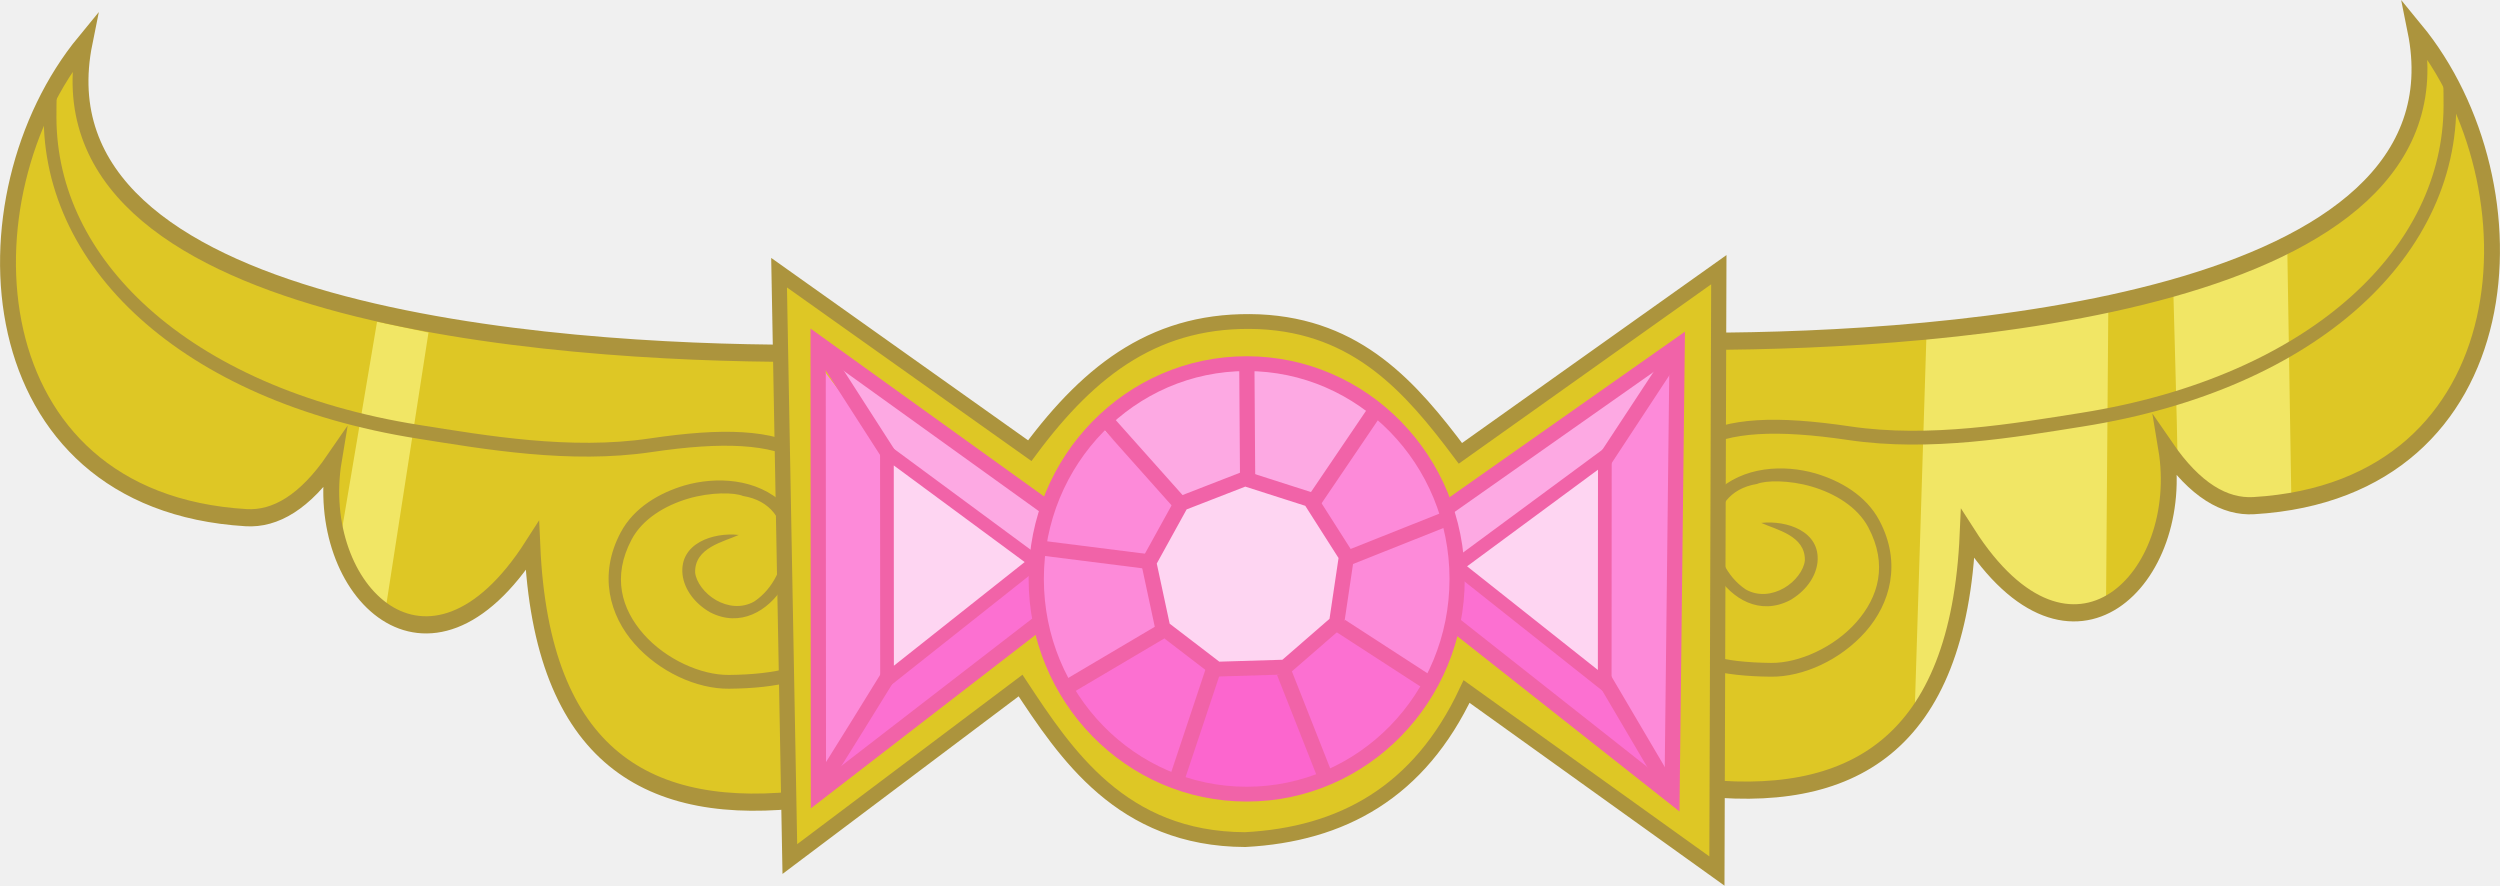
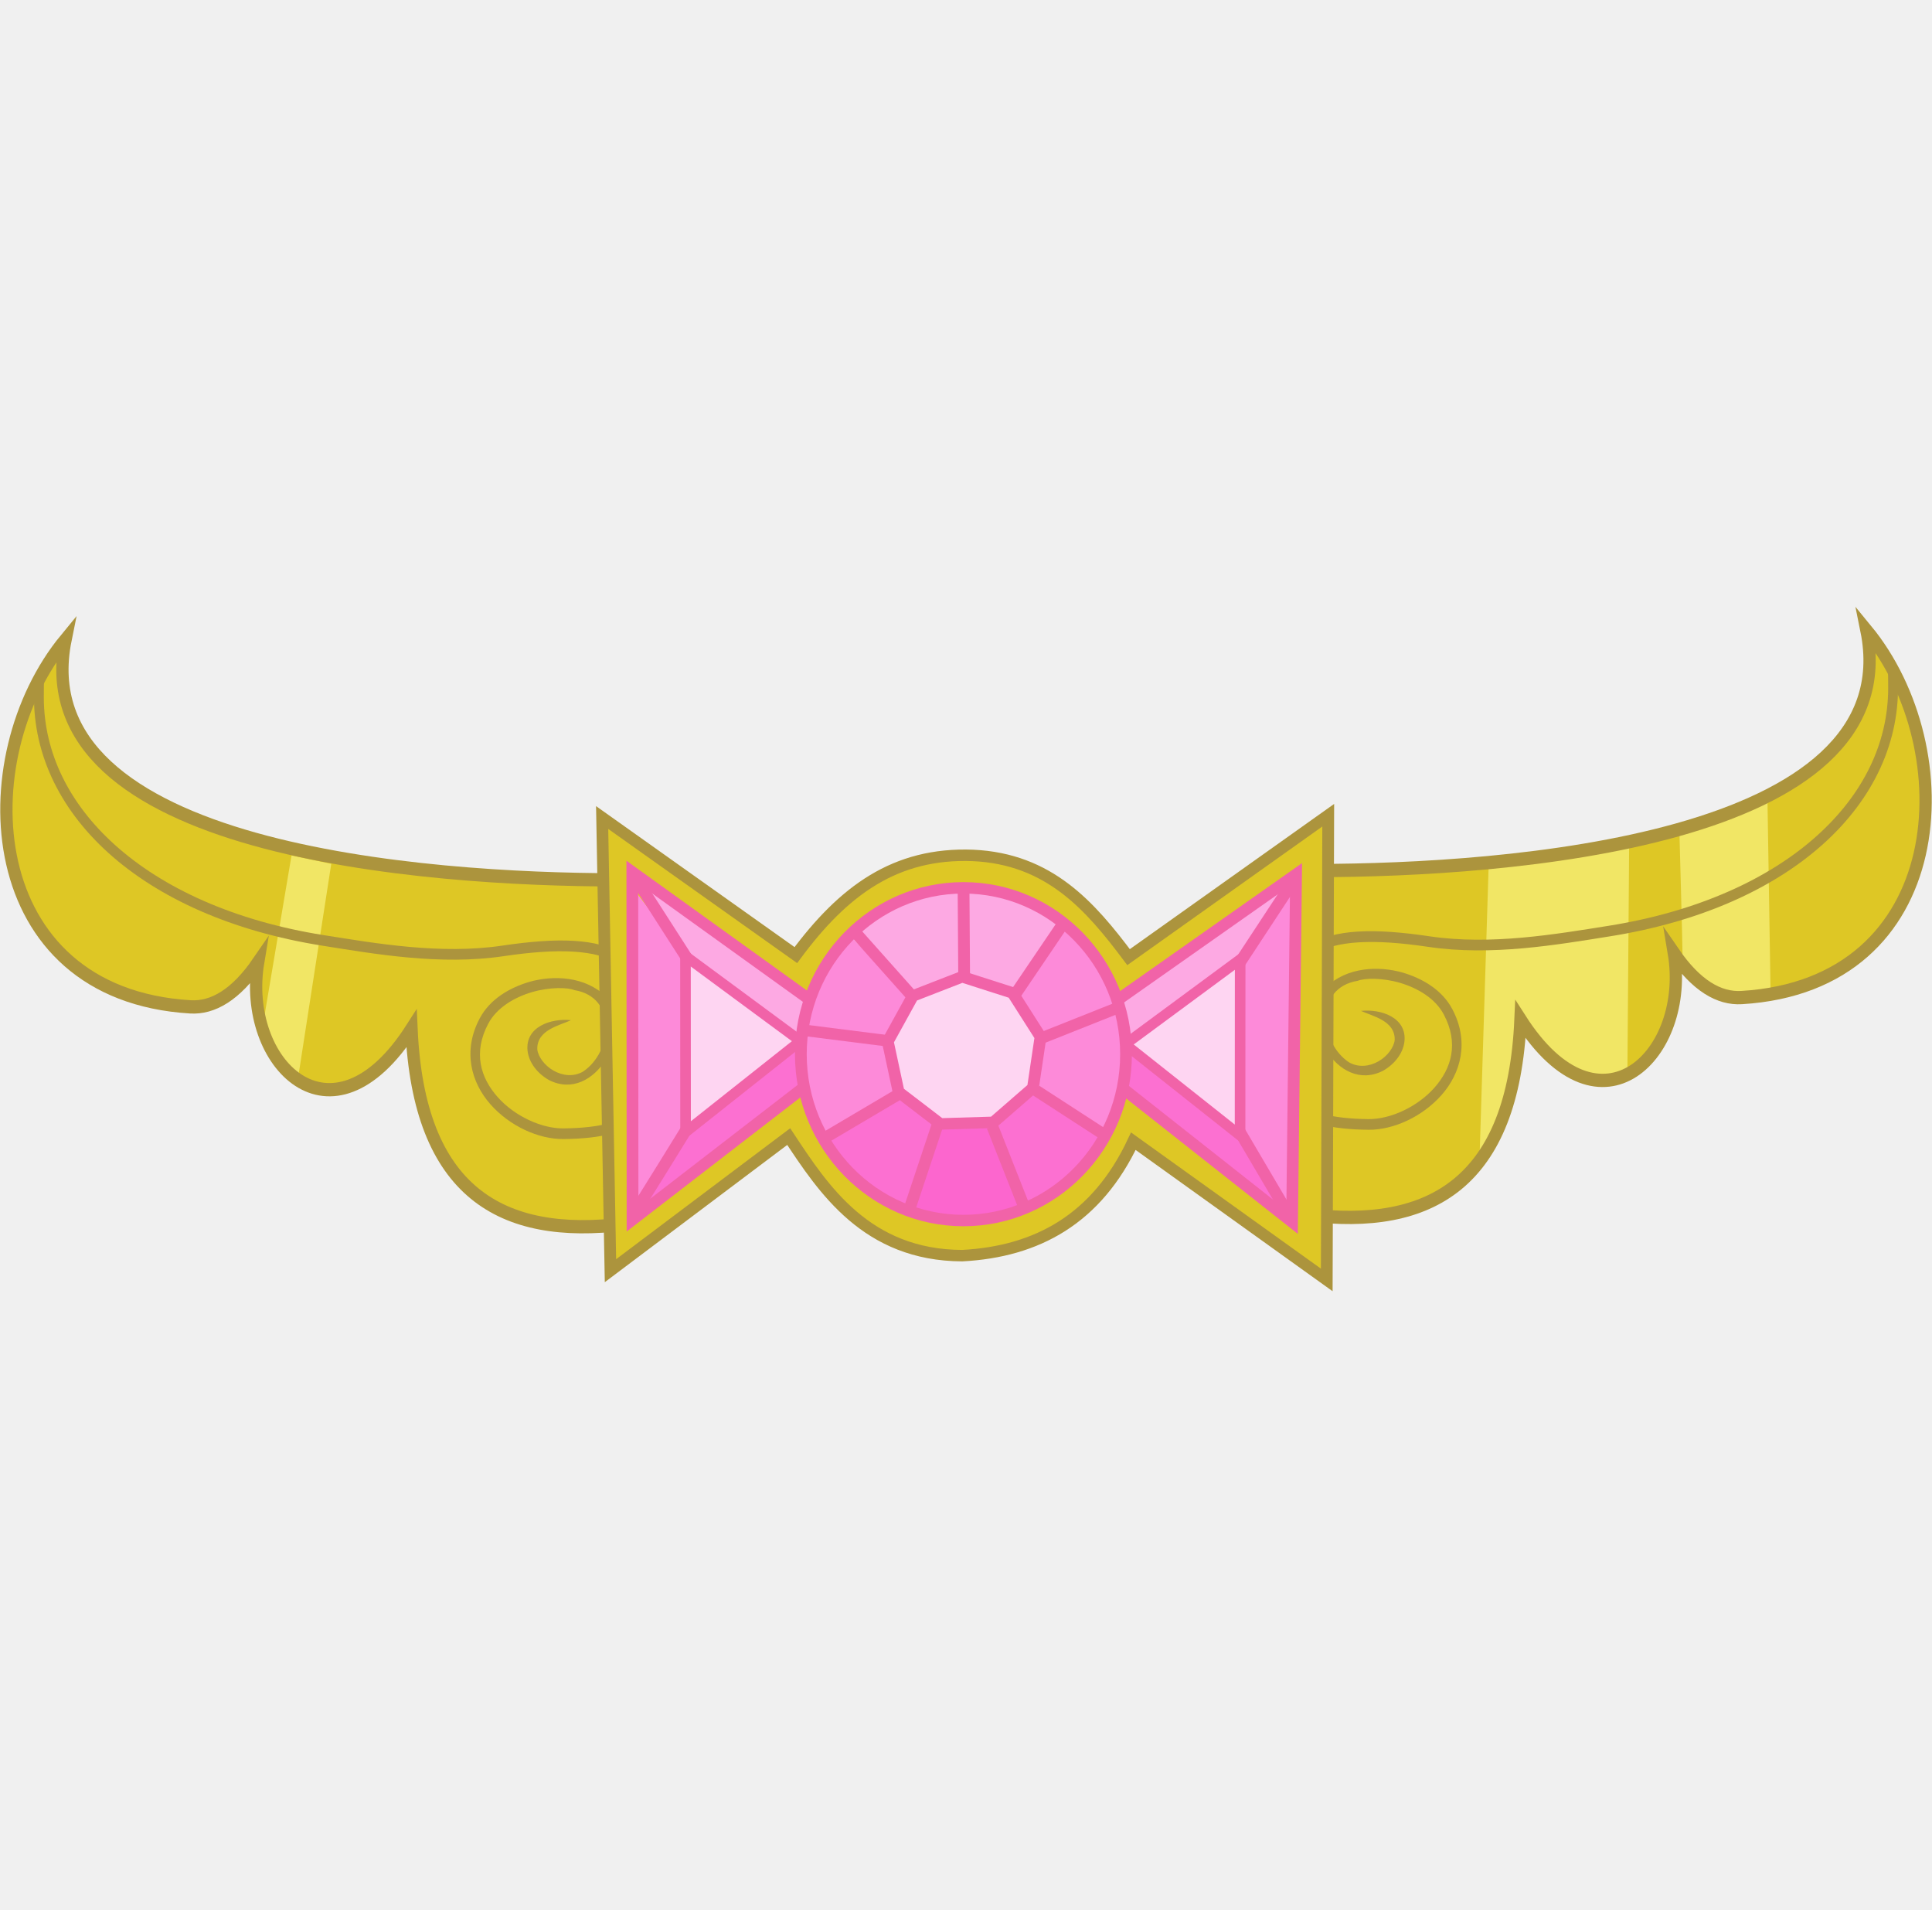
- <svg xmlns="http://www.w3.org/2000/svg" width="401.616" height="142.275" id="svg4081" version="1.1">
+ <svg xmlns="http://www.w3.org/2000/svg" width="401.703" height="396.943" id="svg4081" version="1.1">
  <defs id="defs4083" />
-   <g id="layer1" transform="translate(-174.1918,-460.0312)">
+   <g id="layer1" transform="translate(-174.1487,-333.8907)">
    <g style="display:inline" id="g5286" transform="matrix(0.2445977,0,0,0.2378895,-2431.84,420.4326)">
      <path transform="matrix(0.8431273,0,0,0.7502464,11130.183,-2.090561)" d="m 276.782,730.123 -147.852,83.342 1.75,-169.715 z" id="path3848" style="fill:#b035da;fill-opacity:1;stroke:#b035da;stroke-width:15;stroke-miterlimit:4;stroke-opacity:1;stroke-dasharray:none" />
      <g transform="matrix(0.6381764,0,0,0.7093375,11761.275,-491.6669)" id="g3605-4" style="display:inline">
        <path style="color:#000000;fill:#dec725;fill-opacity:1;stroke:none;stroke-width:9;marker:none;visibility:visible;display:inline;overflow:visible;enable-background:accumulate" d="m -1654.548,986.278 c -107.195,97.954 -134.475,422.269 193.831,435.064 l 68.526,-41.655 c 1.53,54.166 -19.361,107.599 87.227,142.845 36.145,5.227 80.197,-14.885 116.342,-63.206 53.137,322.248 312.187,221.695 296.263,222.689 -3.453,-56.121 0.328,-98.599 12.437,-159.63 -33.077,-15.487 8.506,-66.495 -9.701,-125.499 31.223,-69.052 3.138,-21.191 47.459,-132.581 -400.564,-0.161 -828.008,-42.483 -812.383,-278.027 z" id="path3052-17-5" />
        <path style="color:#000000;fill:#f1e665;fill-opacity:1;stroke:none;stroke-width:9;marker:none;visibility:visible;display:inline;overflow:visible;enable-background:accumulate" d="m -1383.103,1434.821 36.626,-200.657 52.947,10.258 -44.652,266.426 c -24.891,-19.613 -42.696,-15.595 -44.921,-76.027 z" id="path3078-4-5" />
        <path style="font-size:medium;font-style:normal;font-variant:normal;font-weight:normal;font-stretch:normal;text-indent:0;text-align:start;text-decoration:none;line-height:normal;letter-spacing:normal;word-spacing:normal;text-transform:none;direction:ltr;block-progression:tb;writing-mode:lr-tb;text-anchor:start;baseline-shift:baseline;color:#000000;fill:#ac943d;fill-opacity:1;stroke:none;stroke-width:13.121;marker:none;visibility:visible;display:inline;overflow:visible;enable-background:accumulate;font-family:Sans;-inkscape-font-specification:Sans" d="m -1689.246,1028.134 c -3.809,76.313 32.143,147.238 98.906,202.906 66.763,55.669 164.274,96.508 284.938,114.219 69.649,10.223 157.165,24.492 241.375,12.938 74.094,-10.167 122.873,-7.795 152.937,9.062 30.064,16.857 43.948,48.35 47.969,102.281 2.725,36.553 -3.555,60.561 -21.562,76.312 -18.008,15.751 -49.711,24.052 -99.625,24.5 -28.769,0.258 -64.995,-14.904 -87.75,-38.75 -22.755,-23.846 -32.79,-54.718 -12.312,-90.344 11.195,-19.477 34.413,-32.258 58,-38.719 23.587,-6.46 47.844,-5.98 56.5,-2.562 57.777,8.601 50.984,76.336 11.562,100.469 -12.879,6.708 -27.342,4.962 -39.25,-1.312 -11.908,-6.274 -20.407,-17.154 -21.531,-26.125 -0.843,-23.983 29.525,-29.392 44.89,-35.956 -26.346,-2.643 -61.17,7.972 -57.89,37.581 1.885,15.041 13.452,28.215 28.406,36.094 61.434,29.284 115.26,-61.804 76.625,-102.439 -28.443,-25.685 -71.053,-26.82 -102.781,-18.405 -25.665,7.029 -52.12,20.859 -65.906,44.844 -23.152,40.279 -11.326,79.169 14.219,105.938 25.544,26.768 64.042,43.111 97.344,42.812 51.278,-0.46 86.203,-8.575 108.125,-27.75 21.922,-19.175 28.873,-48.614 26,-87.156 -4.164,-55.862 -19.843,-93.296 -54.594,-112.781 -34.751,-19.485 -86.064,-20.898 -161.156,-10.594 -81.542,11.189 -167.879,-2.66 -237.688,-12.906 -118.797,-17.437 -214.083,-57.684 -278.438,-111.344 -61.002,-50.864 -94.235,-113.419 -94.478,-180.974 -0.013,-3.713 0.073,-19.64 0.26,-23.382 z" id="path3825-7-9-1" />
        <path id="path3054-1-4-7" d="m -838.544,1261.036 c -22.225,2.021 -43.423,3.176 -77.23,3.127 -248.123,-0.365 -788.824,-34.856 -731.657,-296.134 -130.679,146.873 -114.248,437.01 166.239,452.606 30.025,1.669 60.519,-14.784 90.283,-54.899 -22.277,123.655 97.335,236.492 204.267,81.881 9.545,201.215 119.511,259.559 283.915,240.454 9.685,-1.125 49.129,-13.302 59.183,-14.952" style="color:#000000;fill:none;stroke:#ac943d;stroke-width:16.349;stroke-linecap:butt;stroke-linejoin:miter;stroke-miterlimit:10;stroke-opacity:1;stroke-dasharray:none;stroke-dashoffset:0;marker:none;visibility:visible;display:inline;overflow:visible;enable-background:accumulate" />
      </g>
      <g transform="translate(10985.508,-260.3296)" id="g4359-1">
        <path id="path3052-17-9-1" d="m -1654.548,986.278 c -107.195,97.954 -134.475,422.269 193.831,435.064 l 68.526,-41.655 c 1.53,54.166 -19.361,107.599 87.227,142.845 36.145,5.227 80.197,-14.885 116.342,-63.206 53.137,322.248 312.187,221.695 296.263,222.689 24.579,-52.969 0.572,-98.572 12.437,-159.63 -33.077,-15.487 8.506,-66.495 -9.701,-125.499 31.223,-69.052 3.138,-21.191 47.459,-132.581 -400.564,-0.161 -828.008,-42.483 -812.383,-278.027 z" style="color:#000000;fill:#dec725;fill-opacity:1;stroke:none;stroke-width:9;marker:none;visibility:visible;display:inline;overflow:visible;enable-background:accumulate" transform="matrix(-0.6381764,0,0,0.7093375,203.8823,-239.4577)" />
        <path style="color:#000000;fill:#f1e665;fill-opacity:1;stroke:none;stroke-width:10;marker:none;visibility:visible;display:inline;overflow:visible;enable-background:accumulate" d="m 1098.955,733.194 c 0,-9.974 -2.72,-110.168 -2.72,-110.168 l 74.851,-29.171 2.675,170.167 c -17.379,3.742 -34.758,-0.965 -52.137,-2.72 z" id="path4290-5" />
        <path id="path3851-5-2-2" d="m 926.334,909.14 7.843,-258.359 119.367,-16.876 -1.489,199.513 c -27.866,8.733 -58.029,11.301 -90.647,-48.59 -8.353,78.634 -3.657,97.63 -35.074,124.312 z" style="color:#000000;fill:#f1e665;fill-opacity:1;stroke:none;stroke-width:20;marker:none;visibility:visible;display:inline;overflow:visible;enable-background:accumulate" />
        <path transform="matrix(-0.6381764,0,0,0.7093375,203.8823,-239.4577)" id="path3825-7-9-8-7" d="m -1689.246,1028.134 c -3.809,76.313 32.143,147.238 98.906,202.906 66.763,55.669 164.274,96.508 284.938,114.219 69.649,10.223 157.165,24.492 241.375,12.938 74.094,-10.167 122.873,-7.795 152.937,9.062 30.064,16.857 43.948,48.35 47.969,102.281 2.725,36.553 -3.555,60.561 -21.562,76.312 -18.008,15.751 -49.711,24.052 -99.625,24.5 -28.769,0.258 -64.995,-14.904 -87.75,-38.75 -22.755,-23.846 -32.79,-54.718 -12.312,-90.344 11.195,-19.477 34.413,-32.258 58,-38.719 23.587,-6.46 47.844,-5.98 56.5,-2.562 57.777,8.601 50.984,76.336 11.562,100.469 -12.879,6.708 -27.342,4.962 -39.25,-1.312 -11.908,-6.274 -20.407,-17.154 -21.531,-26.125 -0.843,-23.983 29.525,-29.392 44.89,-35.956 -26.346,-2.643 -61.17,7.972 -57.89,37.581 1.885,15.041 13.452,28.215 28.406,36.094 61.434,29.284 115.26,-61.804 76.625,-102.439 -28.443,-25.685 -71.053,-26.82 -102.781,-18.405 -25.665,7.029 -52.12,20.859 -65.906,44.844 -23.152,40.279 -11.326,79.169 14.219,105.938 25.544,26.768 64.042,43.111 97.344,42.812 51.278,-0.46 86.203,-8.575 108.125,-27.75 21.922,-19.175 28.873,-48.614 26,-87.156 -4.164,-55.862 -19.843,-93.296 -54.594,-112.781 -34.751,-19.485 -86.064,-20.898 -161.156,-10.594 -81.542,11.189 -167.879,-2.66 -237.688,-12.906 -118.797,-17.437 -214.083,-57.684 -278.438,-111.344 -61.002,-50.864 -94.235,-113.419 -94.478,-180.974 -0.013,-3.713 0.073,-19.64 0.26,-23.382 z" style="font-size:medium;font-style:normal;font-variant:normal;font-weight:normal;font-stretch:normal;text-indent:0;text-align:start;text-decoration:none;line-height:normal;letter-spacing:normal;word-spacing:normal;text-transform:none;direction:ltr;block-progression:tb;writing-mode:lr-tb;text-anchor:start;baseline-shift:baseline;color:#000000;fill:#ac943d;fill-opacity:1;stroke:none;stroke-width:13.121;marker:none;visibility:visible;display:inline;overflow:visible;enable-background:accumulate;font-family:Sans;-inkscape-font-specification:Sans" />
        <path transform="matrix(-0.6381764,0,0,0.7093375,203.8823,-239.4577)" style="color:#000000;fill:none;stroke:#ac943d;stroke-width:16.349;stroke-linecap:butt;stroke-linejoin:miter;stroke-miterlimit:10;stroke-opacity:1;stroke-dasharray:none;stroke-dashoffset:0;marker:none;visibility:visible;display:inline;overflow:visible;enable-background:accumulate" d="m -838.544,1261.036 c -22.225,2.021 -43.423,3.176 -77.23,3.127 -248.123,-0.365 -788.824,-34.856 -731.657,-296.134 -130.679,146.873 -114.248,437.01 166.239,452.606 30.025,1.669 60.519,-14.784 90.283,-54.899 -22.277,123.655 97.335,236.492 204.267,81.881 9.545,201.215 119.511,259.559 283.915,240.454 9.685,-1.125 49.129,-13.302 59.183,-14.952" id="path3054-1-4-8-6" />
      </g>
      <path id="path4168" d="m 11335.747,493.027 c 11.807,-38.399 45.974,-62.157 61.38,-73.111 46.249,-32.882 118.297,-27.835 167.587,14.159 19.942,16.99 32.939,41.037 43.774,62.992 l 155.563,-118.188 1.01,345.472 -152.533,-118.188 c -12.624,31.526 -25.078,64.247 -59.787,85.081 -49.429,29.67 -98.196,32.281 -145.392,9.079 -38.204,-18.782 -61.467,-55.413 -76.653,-100.221 l -143.442,118.188 -5.051,-337.391 z" style="color:#000000;fill:none;stroke:#dec725;stroke-width:30;stroke-linecap:butt;stroke-linejoin:miter;stroke-miterlimit:4;stroke-opacity:1;stroke-dasharray:none;stroke-dashoffset:0;marker:none;visibility:visible;display:inline;overflow:visible;enable-background:accumulate" />
      <path id="path4391" d="m 11204.915,411.86 33.638,63.442 94.25,67.962 8.976,-37.828 z" style="color:#000000;fill:#fda9e3;fill-opacity:1;stroke:none;stroke-width:10;marker:none;visibility:visible;display:inline;overflow:visible;enable-background:accumulate" />
      <path id="path4394" d="m 11193.672,414.393 -2.564,287.237 44.239,-78.862 1.283,-151.312 z" style="color:#000000;fill:#fd8ad9;fill-opacity:1;stroke:none;stroke-width:10;marker:none;visibility:visible;display:inline;overflow:visible;enable-background:accumulate" />
      <path id="path4396" d="m 11197.519,695.859 42.316,-74.374 93.609,-74.374 4.488,42.637 z" style="color:#000000;fill:#fc70d1;fill-opacity:1;stroke:none;stroke-width:10;marker:none;visibility:visible;display:inline;overflow:visible;enable-background:accumulate" />
      <path id="path4398" d="m 11608.322,505.506 4.534,40.803 99.74,-70.725 36.269,-71.632 z" style="color:#000000;fill:#fda9e3;fill-opacity:1;stroke:none;stroke-width:10;marker:none;visibility:visible;display:inline;overflow:visible;enable-background:accumulate" />
      <path id="path4401" d="m 11607.415,588.925 8.161,-38.989 91.579,73.445 37.176,73.445 z" style="color:#000000;fill:#fc70d1;fill-opacity:1;stroke:none;stroke-width:10;marker:none;visibility:visible;display:inline;overflow:visible;enable-background:accumulate" />
      <path id="path4403" d="m 11710.782,623.381 -4.533,-145.983 48.963,-69.818 -1.813,292.873 z" style="color:#000000;fill:#fd8ad9;fill-opacity:1;stroke:none;stroke-width:10;marker:none;visibility:visible;display:inline;overflow:visible;enable-background:accumulate" />
      <path id="path3850" d="m 11191.693,398.255 0.183,303.76 198.059,-157.207 z" style="color:#000000;fill:#ffffff;fill-opacity:0;stroke:#f163a8;stroke-width:10;stroke-linecap:butt;stroke-linejoin:miter;stroke-miterlimit:4;stroke-opacity:1;stroke-dasharray:none;stroke-dashoffset:0;marker:none;visibility:visible;display:inline;overflow:visible;enable-background:accumulate" />
      <path id="path3993" d="m 11191.8,698.593 c 2.525,-3.03 50.002,-82.327 50.002,-82.327" style="color:#000000;fill:none;stroke:#f163a8;stroke-width:10;stroke-linecap:butt;stroke-linejoin:miter;stroke-miterlimit:4;stroke-opacity:1;stroke-dasharray:none;stroke-dashoffset:0;marker:none;visibility:visible;display:inline;overflow:visible;enable-background:accumulate" />
      <path id="path3991" d="m 11196.346,406.659 45.456,72.731" style="color:#000000;fill:none;stroke:#f163a8;stroke-width:10;stroke-linecap:butt;stroke-linejoin:miter;stroke-miterlimit:4;stroke-opacity:1;stroke-dasharray:none;stroke-dashoffset:0;marker:none;visibility:visible;display:inline;overflow:visible;enable-background:accumulate" />
      <path id="path3850-7" d="m 11236.863,471.694 0.09,153.783 97.672,-79.588 z" style="color:#000000;fill:#fed5f2;fill-opacity:1;stroke:#f163a8;stroke-width:9;stroke-miterlimit:4;stroke-opacity:1;stroke-dasharray:none;marker:none;visibility:visible;display:inline;overflow:visible;enable-background:accumulate" />
      <path id="path3850-1" d="m 11755.893,400.282 -3.376,303.742 -196.396,-159.28 z" style="color:#000000;fill:#000000;fill-opacity:0;stroke:#f163a8;stroke-width:10;stroke-linecap:butt;stroke-linejoin:miter;stroke-miterlimit:4;stroke-opacity:1;stroke-dasharray:none;stroke-dashoffset:0;marker:none;visibility:visible;display:inline;overflow:visible;enable-background:accumulate" />
      <path id="path4001-1" d="m 11707.411,478.425 46.097,-72.107" style="color:#000000;fill:none;stroke:#f163a8;stroke-width:10;stroke-linecap:butt;stroke-linejoin:miter;stroke-miterlimit:4;stroke-opacity:1;stroke-dasharray:none;stroke-dashoffset:0;marker:none;visibility:visible;display:inline;overflow:visible;enable-background:accumulate" />
      <path id="path4003-4" d="m 11707.079,623.461 45,78.571" style="color:#000000;fill:none;stroke:#f163a8;stroke-width:10;stroke-linecap:butt;stroke-linejoin:miter;stroke-miterlimit:4;stroke-opacity:1;stroke-dasharray:none;stroke-dashoffset:0;marker:none;visibility:visible;display:inline;overflow:visible;enable-background:accumulate" />
      <path id="path3850-7-4" d="m 11708.389,474.57 -0.09,153.783 -97.672,-79.588 z" style="color:#000000;fill:#fed5f2;fill-opacity:1;stroke:#f163a8;stroke-width:9;stroke-miterlimit:4;stroke-opacity:1;stroke-dasharray:none;marker:none;visibility:visible;display:inline;overflow:visible;enable-background:accumulate" />
      <path id="path4181" d="m 11173.112,746.576 -7.071,-395.98 164.655,120.208 c 40.396,-56.061 84.341,-89.757 150.613,-87.091 64.797,3.037 99.611,44.152 132.21,88.885 l 169.725,-124.022 -1.255,406.081 -164.41,-121.218 c -31.08,68.149 -82.04,96.539 -145.462,100.005 -81.256,-0.378 -117.874,-57.937 -147.482,-104.046 z" style="color:#000000;fill:none;stroke:#ac943d;stroke-width:10;stroke-linecap:butt;stroke-linejoin:miter;stroke-miterlimit:4;stroke-opacity:1;stroke-dasharray:none;stroke-dashoffset:0;marker:none;visibility:visible;display:inline;overflow:visible;enable-background:accumulate" />
      <path id="path4378" d="m 11387.942,457.35 42.219,49.618 43.696,-16.278 43.598,12.823 38.469,-62.833 c -24.039,-22.565 -52.241,-24.318 -79.503,-30.775 -44.633,8.976 -59.233,17.952 -87.197,26.928 -4.999,7.347 -11.178,14.825 -1.282,20.517 z" style="color:#000000;fill:#fda9e3;fill-opacity:1;stroke:none;stroke-width:10;marker:none;visibility:visible;display:inline;overflow:visible;enable-background:accumulate" />
      <path id="path4381" d="m 11355.884,629.179 65.398,-37.187 c -20.126,-39.946 -9.407,-63.068 7.694,-82.709 l -51.934,-55.139 c -25.8,23.566 -32.95,57.493 -44.239,89.12 6.383,33.008 11.803,69.223 23.081,85.915 z" style="color:#000000;fill:#fd8ad9;fill-opacity:1;stroke:none;stroke-width:10;marker:none;visibility:visible;display:inline;overflow:visible;enable-background:accumulate" />
      <path id="path4383" d="m 11532.202,592.634 7.052,-51.933 -22.44,-33.981 44.24,-63.474 c 18.773,23.871 35.021,48.163 43.598,73.733 7.434,43.393 3.46,80.132 -9.617,111.561 z" style="color:#000000;fill:#fd8ad9;fill-opacity:1;stroke:none;stroke-width:10;marker:none;visibility:visible;display:inline;overflow:visible;enable-background:accumulate" />
      <path id="path4385" d="m 11415.512,595.198 36.545,21.799 -26.928,76.297 c -29.904,-5.04 -49.3,-35.3 -71.168,-59.627 z" style="color:#000000;fill:#fc70d1;fill-opacity:1;stroke:none;stroke-width:10;marker:none;visibility:visible;display:inline;overflow:visible;enable-background:accumulate" />
      <path id="path4387" d="m 11499.503,617.639 30.134,-30.775 60.268,41.034 c -16.057,28.8 -29.816,60.429 -67.321,62.833 z" style="color:#000000;fill:#fc70d1;fill-opacity:1;stroke:none;stroke-width:10;marker:none;visibility:visible;display:inline;overflow:visible;enable-background:accumulate" />
      <path id="path4389" d="m 11455.263,616.997 42.316,-2.565 27.57,78.862 c -38.915,10.528 -68.492,7.718 -95.532,1.282 z" style="color:#000000;fill:#fc66ce;fill-opacity:1;stroke:none;stroke-width:10;marker:none;visibility:visible;display:inline;overflow:visible;enable-background:accumulate" />
      <path transform="translate(11001.365,-258.1868)" d="m 610,815.576 c 0,80.279 -61.881,145.357 -138.214,145.357 -76.334,0 -138.214,-65.079 -138.214,-145.357 0,-80.279 61.881,-145.357 138.214,-145.357 76.334,0 138.214,65.079 138.214,145.357 z" id="path3852" style="fill:#000000;fill-opacity:0;stroke:#f163a8;stroke-width:10;stroke-miterlimit:4;stroke-opacity:1;stroke-dasharray:none" />
      <path transform="matrix(0.9288087,-0.3705595,0.3705595,0.9288087,10820.776,13.93576)" d="m 448.508,795.783 -42.392,15.455 -42.408,-15.41 -22.581,-39.064 7.812,-44.439 34.549,-29.021 45.121,-0.024 34.58,28.985 7.859,44.431 z" id="path3846" style="fill:#fed5f2;fill-opacity:1;stroke:#f163a8;stroke-width:10;stroke-miterlimit:4;stroke-opacity:1;stroke-dasharray:none" />
      <path id="path3973" d="m 11473.764,489.594 -0.505,-76.267" style="color:#000000;fill:none;stroke:#f163a8;stroke-width:10;stroke-linecap:butt;stroke-linejoin:miter;stroke-miterlimit:4;stroke-opacity:1;stroke-dasharray:none;stroke-dashoffset:0;marker:none;visibility:visible;display:inline;overflow:visible;enable-background:accumulate" />
      <path id="path3975" d="m 11429.222,506.318 -46.428,-53.571" style="color:#000000;fill:none;stroke:#f163a8;stroke-width:10;stroke-linecap:butt;stroke-linejoin:miter;stroke-miterlimit:4;stroke-opacity:1;stroke-dasharray:none;stroke-dashoffset:0;marker:none;visibility:visible;display:inline;overflow:visible;enable-background:accumulate" />
      <path id="path3977" d="m 11407.794,545.604 -71.429,-9.286" style="color:#000000;fill:none;stroke:#f163a8;stroke-width:10;stroke-linecap:butt;stroke-linejoin:miter;stroke-miterlimit:4;stroke-opacity:1;stroke-dasharray:none;stroke-dashoffset:0;marker:none;visibility:visible;display:inline;overflow:visible;enable-background:accumulate" />
      <path id="path3979" d="m 11419.425,591.538 -66.631,40.495" style="color:#000000;fill:none;stroke:#f163a8;stroke-width:10;stroke-linecap:butt;stroke-linejoin:miter;stroke-miterlimit:4;stroke-opacity:1;stroke-dasharray:none;stroke-dashoffset:0;marker:none;visibility:visible;display:inline;overflow:visible;enable-background:accumulate" />
      <path id="path3981" d="m 11451.365,618.461 -25.714,79.286" style="color:#000000;fill:none;stroke:#f163a8;stroke-width:10;stroke-linecap:butt;stroke-linejoin:miter;stroke-miterlimit:4;stroke-opacity:1;stroke-dasharray:none;stroke-dashoffset:0;marker:none;visibility:visible;display:inline;overflow:visible;enable-background:accumulate" />
      <path id="path3983" d="m 11497.794,620.604 27.143,70.714" style="color:#000000;fill:none;stroke:#f163a8;stroke-width:10;stroke-linecap:butt;stroke-linejoin:miter;stroke-miterlimit:4;stroke-opacity:1;stroke-dasharray:none;stroke-dashoffset:0;marker:none;visibility:visible;display:inline;overflow:visible;enable-background:accumulate" />
      <path id="path3985" d="m 11534.937,589.175 55.714,37.143" style="color:#000000;fill:none;stroke:#f163a8;stroke-width:10;stroke-linecap:butt;stroke-linejoin:miter;stroke-miterlimit:4;stroke-opacity:1;stroke-dasharray:none;stroke-dashoffset:0;marker:none;visibility:visible;display:inline;overflow:visible;enable-background:accumulate" />
      <path id="path3987" d="m 11539.222,543.461 62.857,-25.714" style="color:#000000;fill:none;stroke:#f163a8;stroke-width:10;stroke-linecap:butt;stroke-linejoin:miter;stroke-miterlimit:4;stroke-opacity:1;stroke-dasharray:none;stroke-dashoffset:0;marker:none;visibility:visible;display:inline;overflow:visible;enable-background:accumulate" />
      <path id="path3989" d="m 11516.365,506.318 41.429,-62.857" style="color:#000000;fill:none;stroke:#f163a8;stroke-width:10;stroke-linecap:butt;stroke-linejoin:miter;stroke-miterlimit:4;stroke-opacity:1;stroke-dasharray:none;stroke-dashoffset:0;marker:none;visibility:visible;display:inline;overflow:visible;enable-background:accumulate" />
    </g>
  </g>
</svg>
